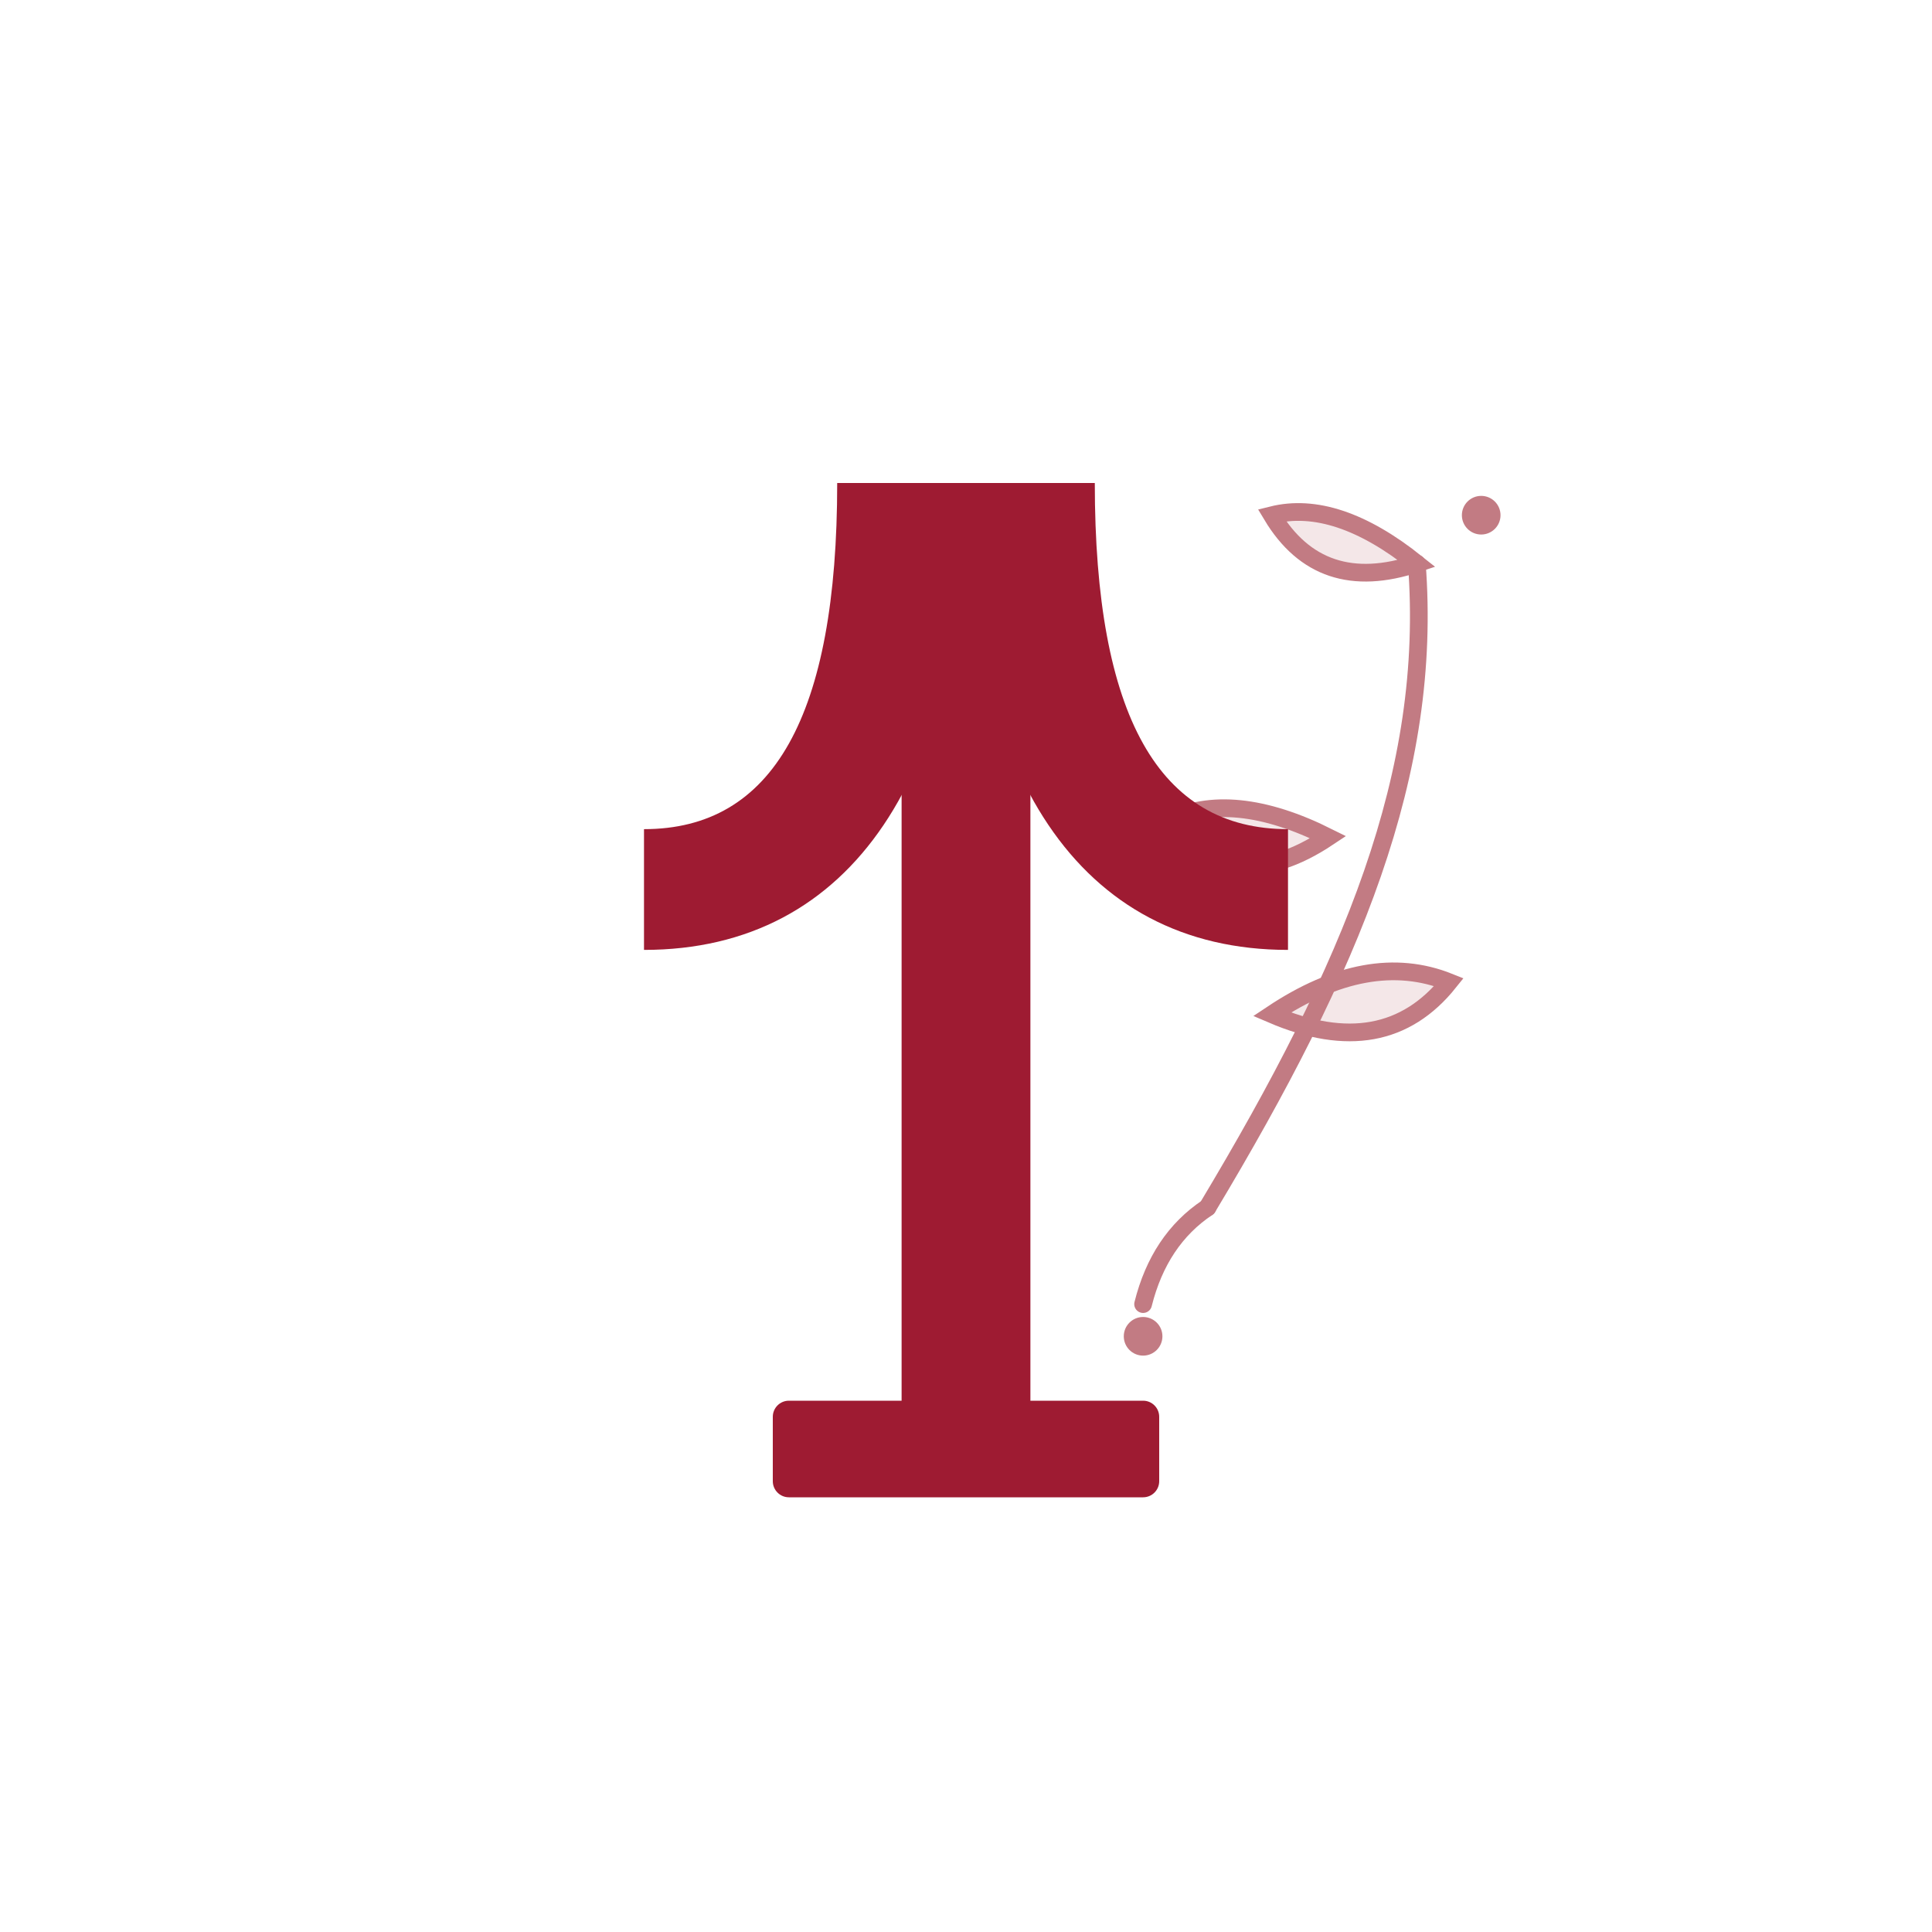
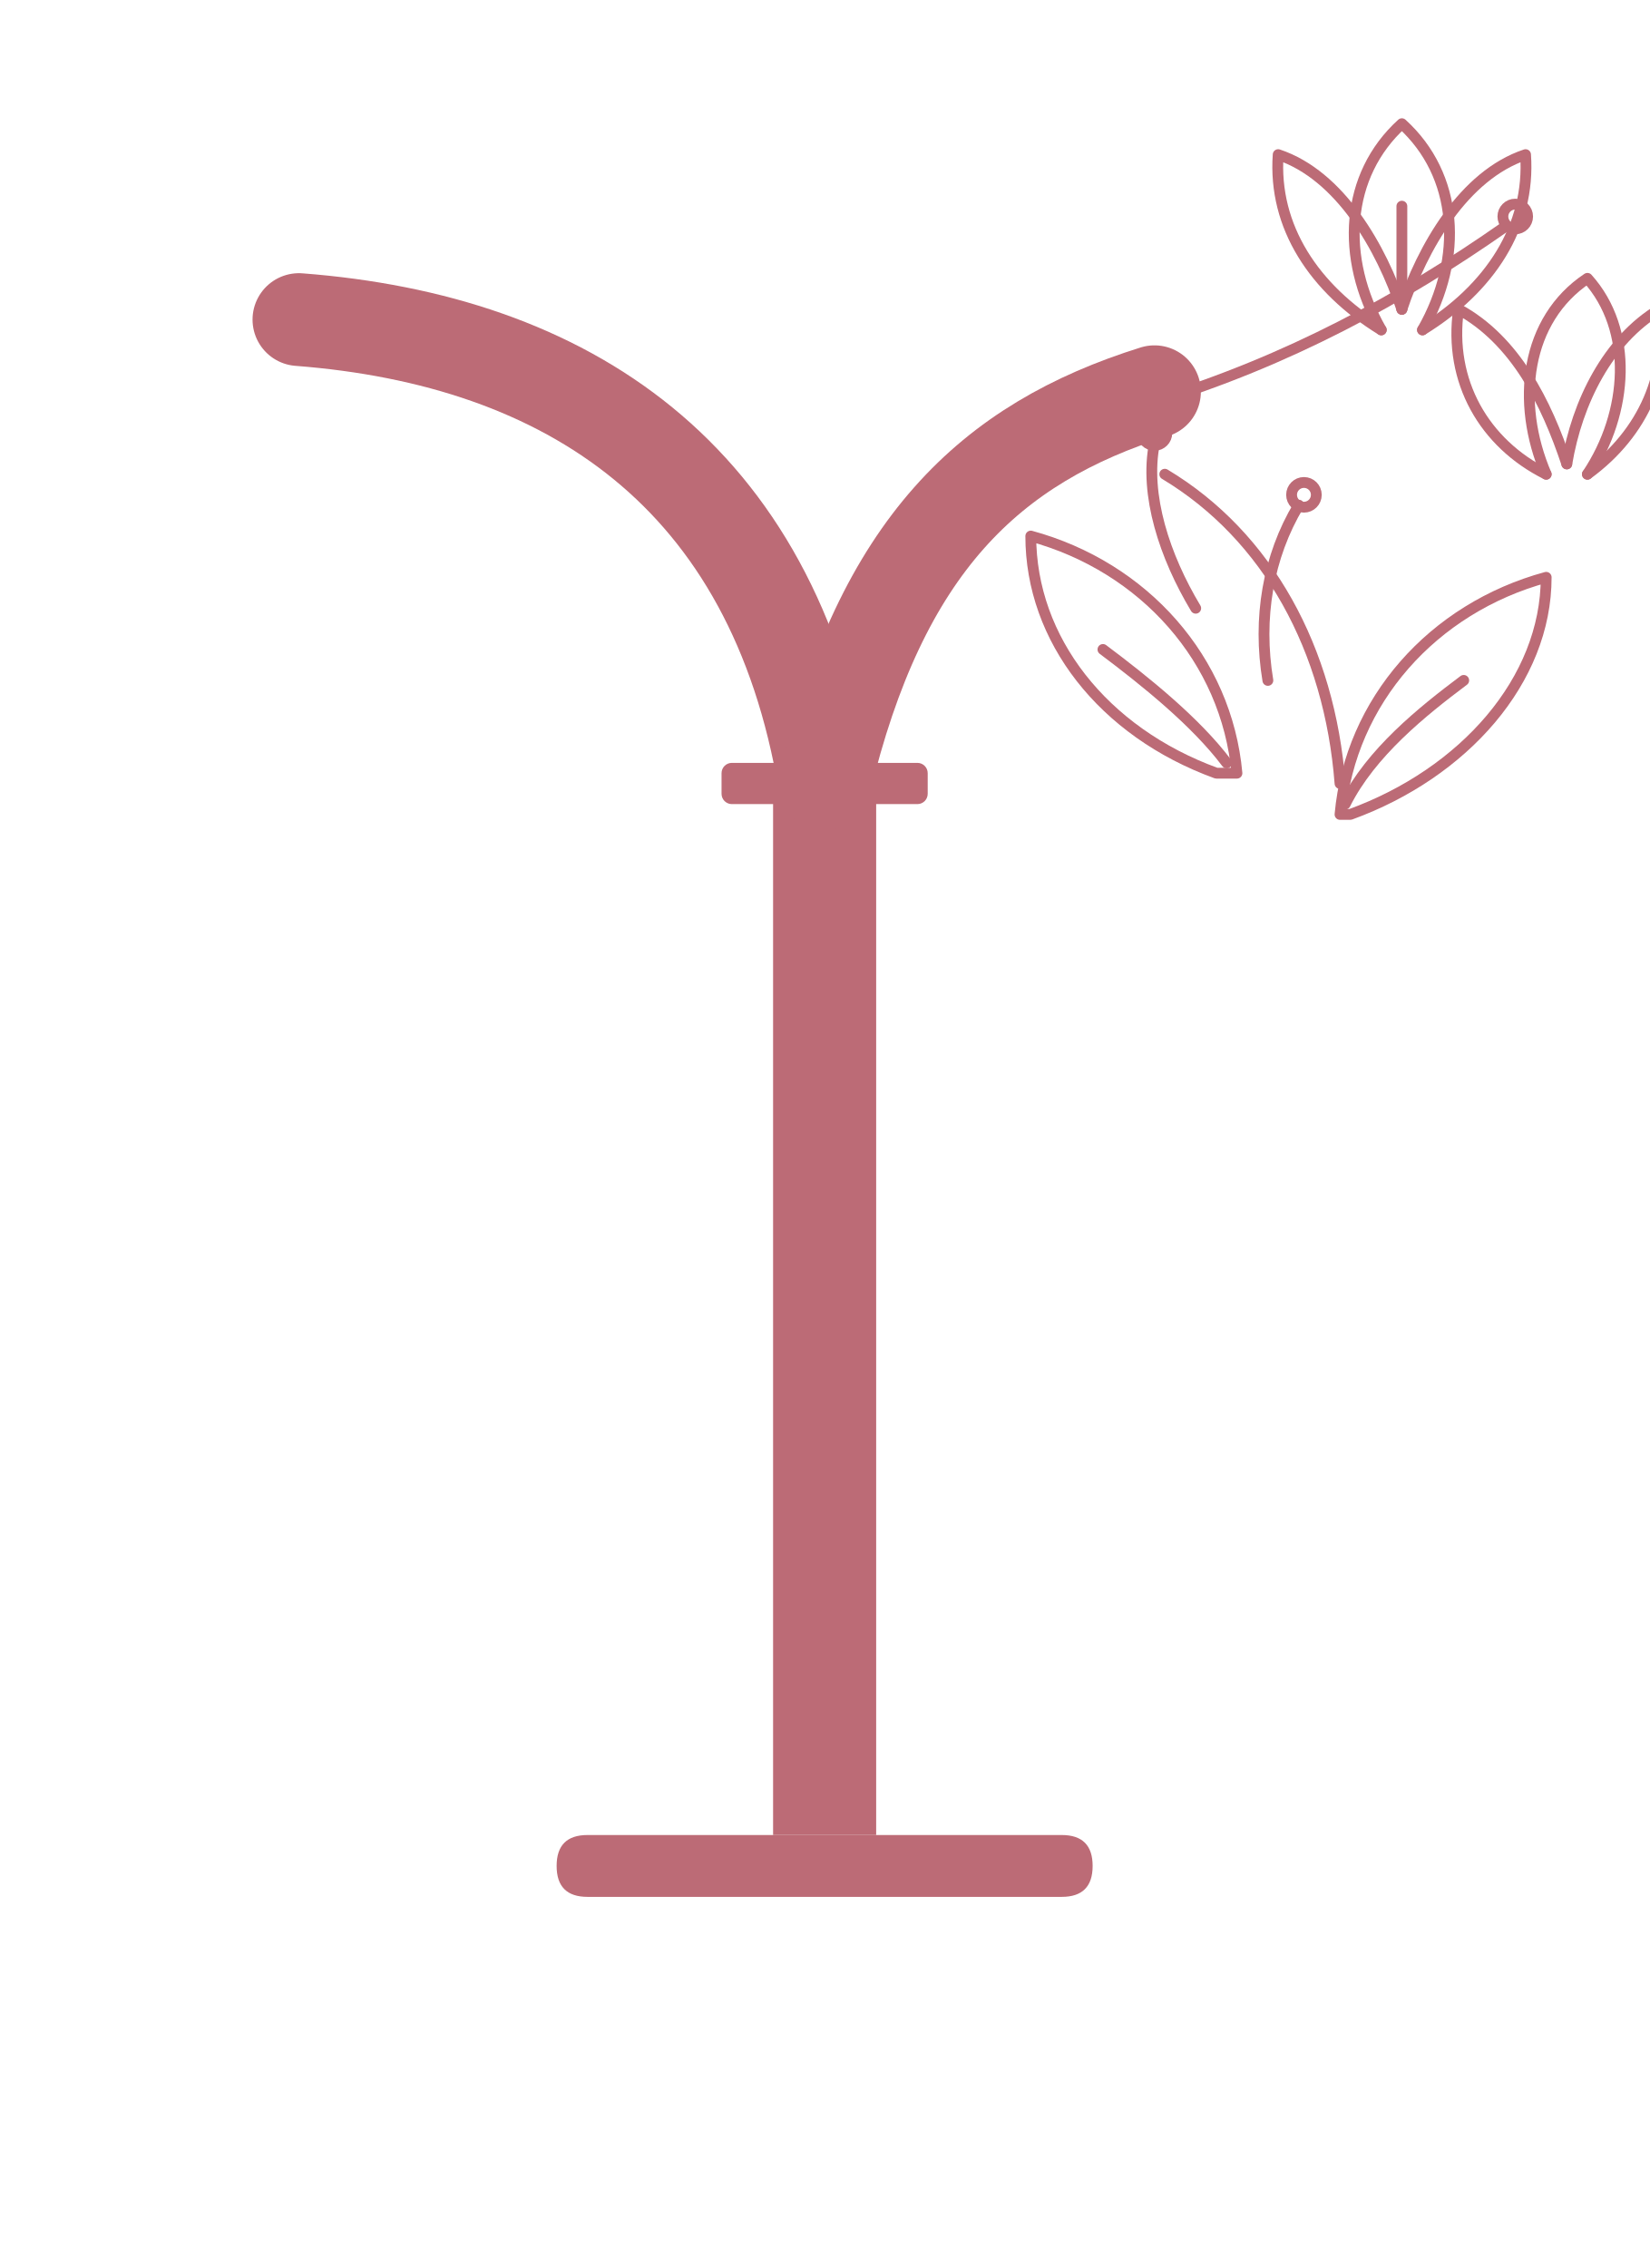
- <svg xmlns="http://www.w3.org/2000/svg" viewBox="0 0 240 240" role="img" aria-label="Símbolo Psi - Jéssica Machado">
-   <g fill="none" stroke="#C27B83" stroke-width="2.2" stroke-linecap="round">
-     <path d="M150 150 C168 120 178 96 176 70" />
-     <path d="M176 70 q-10 -8 -18 -6 q6 10 18 6 Z" fill="#C27B83" fill-opacity="0.18" />
-     <path d="M165 104 q-12 -6 -20 -2 q8 10 20 2 Z" fill="#C27B83" fill-opacity="0.18" />
-     <path d="M158 126 q12 -8 22 -4 q-8 10 -22 4 Z" fill="#C27B83" fill-opacity="0.18" />
-     <path d="M150 150 q-6 4 -8 12" />
-     <circle cx="142" cy="166" r="2.4" fill="#C27B83" stroke="none" />
-     <circle cx="184" cy="64" r="2.4" fill="#C27B83" stroke="none" />
+ <svg xmlns="http://www.w3.org/2000/svg" viewBox="0 0 320 440" role="img" aria-label="Símbolo Ψ floral — Jéssica Machado Psicóloga">
+   <g fill="#BC6B76">
+     <rect x="150" y="150" width="20" height="206" />
+     <rect x="140" y="148" width="40" height="8" rx="2" />
+     <path d="M114 356 h92 q6 0 6 6 t-6 6 h-92 q-6 0 -6 -6 t6 -6 Z" />
  </g>
-   <g fill="#9E1B32">
-     <path d="M112 60 h16 v118 h-16 z" />
-     <path d="M120 60 c0 36 -14 58 -40 58 v-15 c16 0 24 -14 24 -43 z" />
-     <path d="M120 60 c0 36 14 58 40 58 v-15 c-16 0 -24 -14 -24 -43 z" />
-     <rect x="96" y="174" width="48" height="12" rx="2" />
+   <g fill="none" stroke="#BC6B76" stroke-width="18" stroke-linecap="round" stroke-linejoin="round">
+     <path d="M160 152 C150 92 110 66 58 62" />
+     <path d="M160 152 C171 106 192 86 224 76" />
+   </g>
+   <g fill="none" stroke="#BC6B76" stroke-width="2.1" stroke-linecap="round" stroke-linejoin="round">
+     <path d="M224 78 C250 70 272 58 292 44" />
+     <path d="M226 92 C246 104 258 126 260 152" />
+     <path d="M268 64 C260 50 261 34 272 24 C283 34 284 50 276 64" />
+     <path d="M268 64 C255 56 247 44 248 30 C260 34 268 48 272 60" />
+     <path d="M276 64 C289 56 297 44 296 30 C284 34 276 48 272 60" />
+     <path d="M272 60 V40" />
+     <path d="M300 92 C294 78 296 62 308 54 C317 64 316 80 308 92" />
+     <path d="M300 92 C288 86 281 74 283 60 C294 66 300 78 304 90" />
+     <path d="M308 92 C319 84 324 72 322 60 C312 66 306 78 304 90" />
+     <path d="M236 150 C214 142 200 124 200 104 C222 110 238 128 240 150 Z" />
+     <path d="M214 126 C222 132 232 140 238 148" />
+     <path d="M262 158 C284 150 300 132 300 112 C278 118 262 136 260 158 Z" />
+     <path d="M284 132 C276 138 266 146 261 156" />
+     <path d="M232 118 C226 108 222 96 224 86" />
+     <path d="M246 132 C244 120 246 108 252 98" />
+     <circle cx="224" cy="84" r="2.4" />
+     <circle cx="253" cy="96" r="2.4" />
+     <circle cx="294" cy="42" r="2.4" />
  </g>
</svg>
